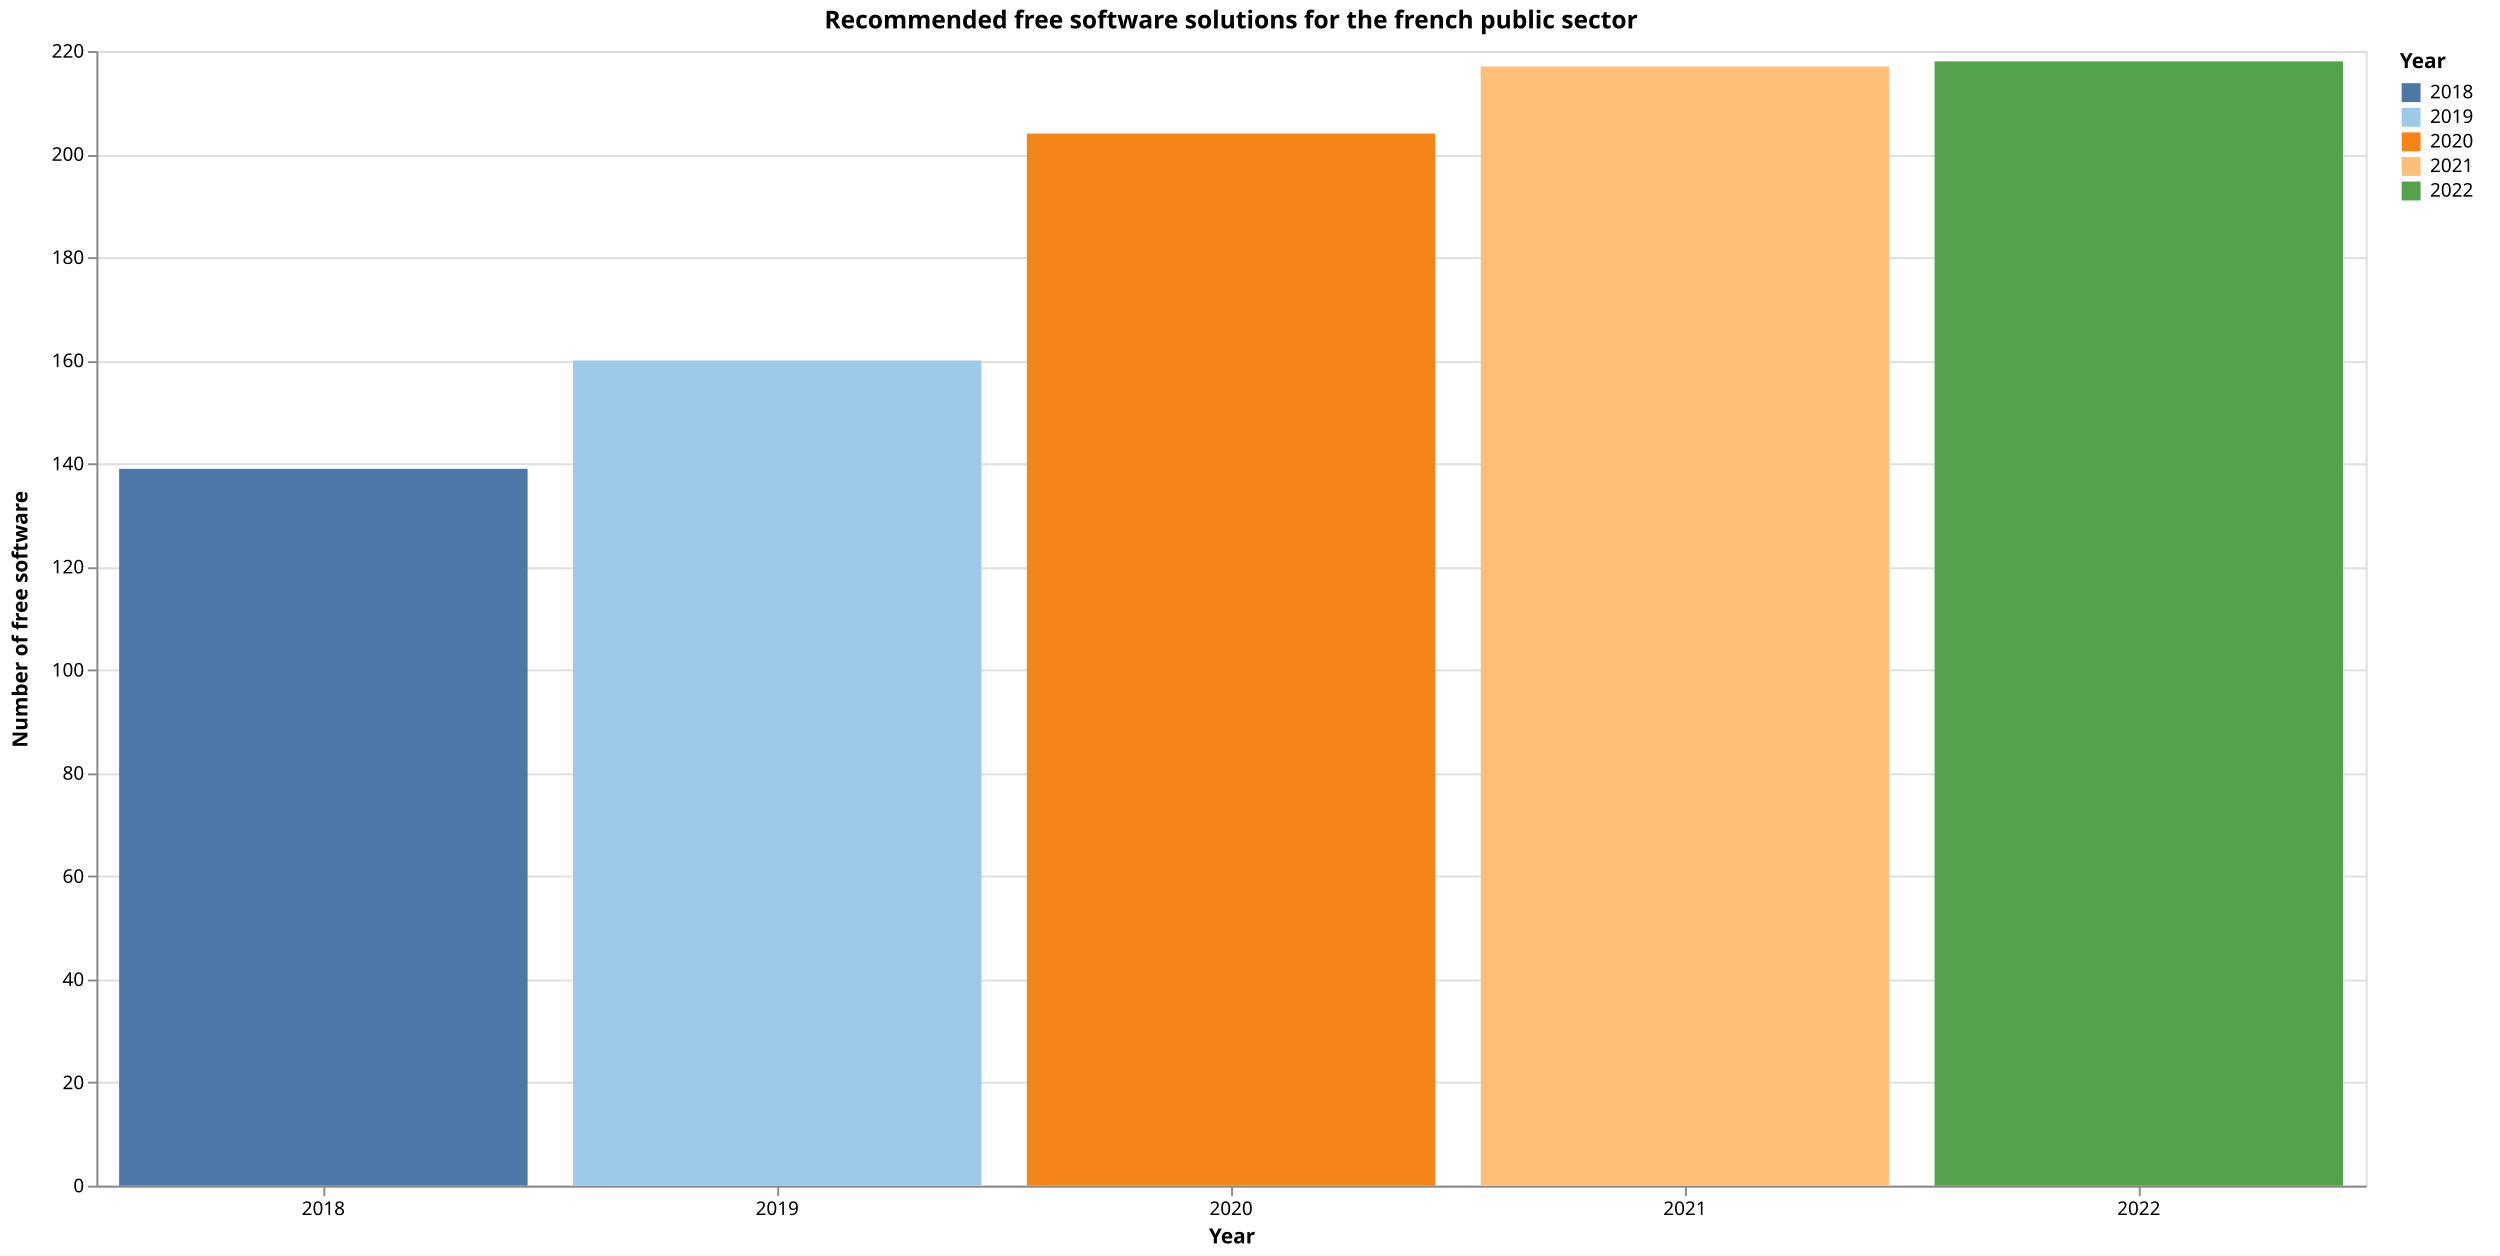
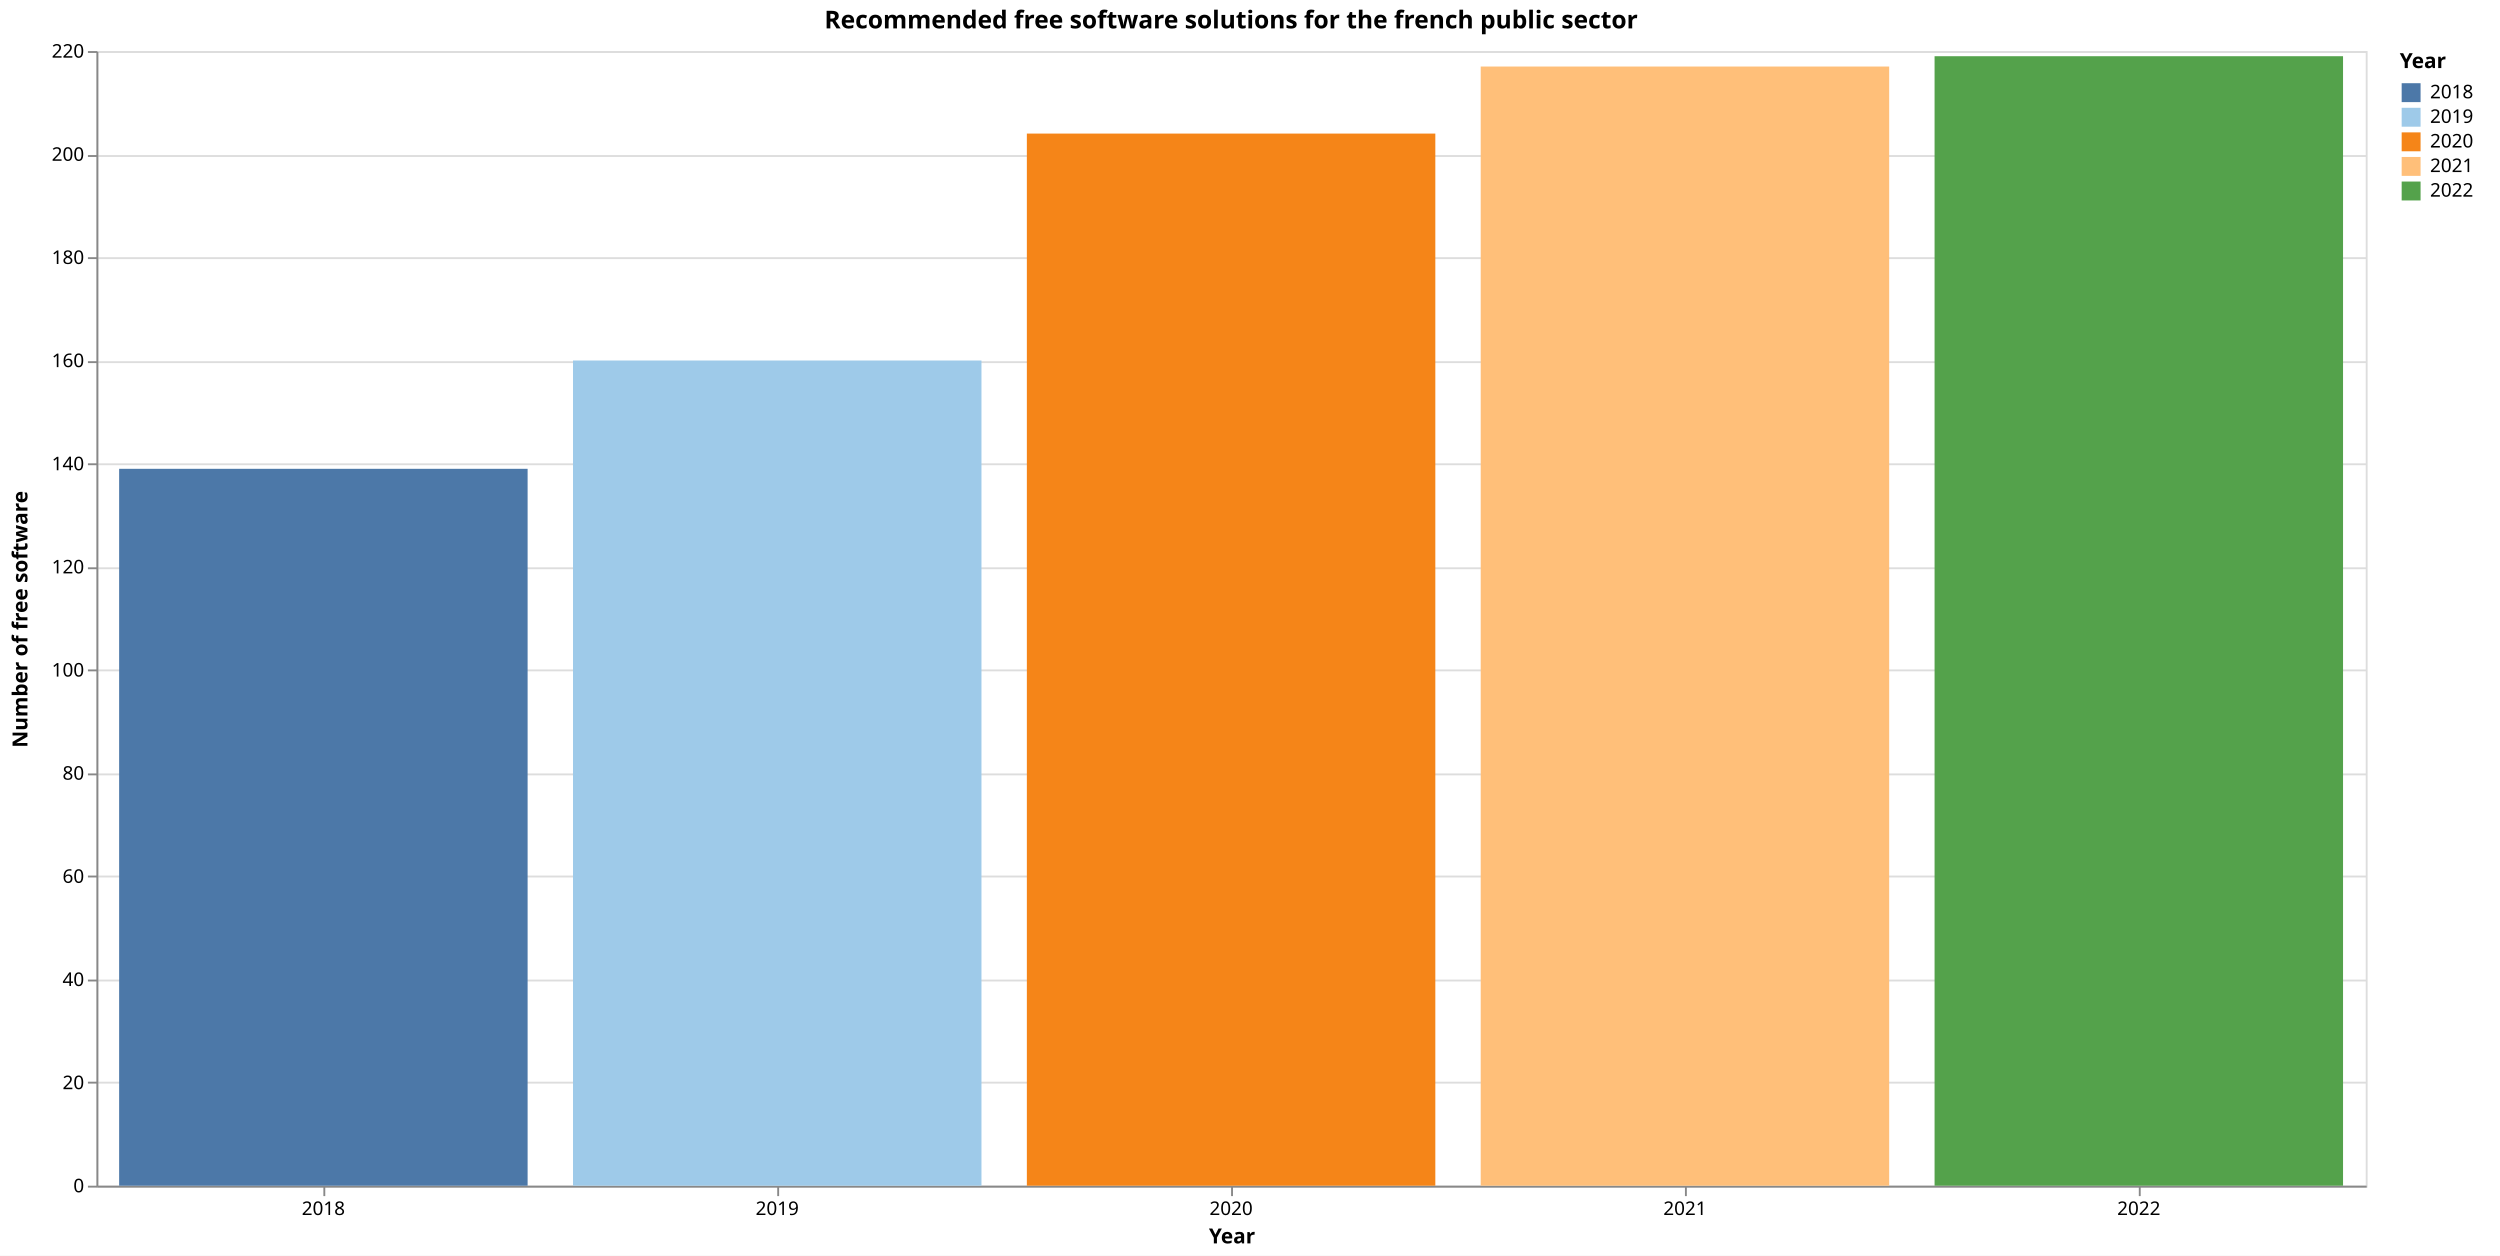
<svg xmlns="http://www.w3.org/2000/svg" version="1.1" class="marks" width="1322" height="664" viewBox="0 0 1322 664">
  <rect width="1322" height="664" fill="white" />
  <g fill="none" stroke-miterlimit="10" transform="translate(51,27)">
    <g class="mark-group role-frame root" role="graphics-object" aria-roledescription="group mark container">
      <g transform="translate(0,0)">
        <path class="background" aria-hidden="true" d="M0.5,0.5h1200v600h-1200Z" stroke="#ddd" />
        <g>
          <g class="mark-group role-axis" aria-hidden="true">
            <g transform="translate(0.5,0.5)">
              <path class="background" aria-hidden="true" d="M0,0h0v0h0Z" pointer-events="none" />
              <g>
                <g class="mark-rule role-axis-grid" pointer-events="none">
                  <line transform="translate(0,600)" x2="1200" y2="0" stroke="#ddd" stroke-width="1" opacity="1" />
                  <line transform="translate(0,545)" x2="1200" y2="0" stroke="#ddd" stroke-width="1" opacity="1" />
                  <line transform="translate(0,491)" x2="1200" y2="0" stroke="#ddd" stroke-width="1" opacity="1" />
                  <line transform="translate(0,436)" x2="1200" y2="0" stroke="#ddd" stroke-width="1" opacity="1" />
                  <line transform="translate(0,382)" x2="1200" y2="0" stroke="#ddd" stroke-width="1" opacity="1" />
                  <line transform="translate(0,327)" x2="1200" y2="0" stroke="#ddd" stroke-width="1" opacity="1" />
                  <line transform="translate(0,273)" x2="1200" y2="0" stroke="#ddd" stroke-width="1" opacity="1" />
                  <line transform="translate(0,218)" x2="1200" y2="0" stroke="#ddd" stroke-width="1" opacity="1" />
                  <line transform="translate(0,164)" x2="1200" y2="0" stroke="#ddd" stroke-width="1" opacity="1" />
                  <line transform="translate(0,109)" x2="1200" y2="0" stroke="#ddd" stroke-width="1" opacity="1" />
                  <line transform="translate(0,55)" x2="1200" y2="0" stroke="#ddd" stroke-width="1" opacity="1" />
                  <line transform="translate(0,0)" x2="1200" y2="0" stroke="#ddd" stroke-width="1" opacity="1" />
                </g>
              </g>
              <path class="foreground" aria-hidden="true" d="" pointer-events="none" display="none" />
            </g>
          </g>
          <g class="mark-group role-axis" role="graphics-symbol" aria-roledescription="axis" aria-label="X-axis titled 'Year' for a discrete scale with 5 values: 2018, 2019, 2020, 2021, 2022">
            <g transform="translate(0.5,600.5)">
              <path class="background" aria-hidden="true" d="M0,0h0v0h0Z" pointer-events="none" />
              <g>
                <g class="mark-rule role-axis-tick" pointer-events="none">
                  <line transform="translate(120,0)" x2="0" y2="5" stroke="#888" stroke-width="1" opacity="1" />
                  <line transform="translate(360,0)" x2="0" y2="5" stroke="#888" stroke-width="1" opacity="1" />
                  <line transform="translate(600,0)" x2="0" y2="5" stroke="#888" stroke-width="1" opacity="1" />
                  <line transform="translate(840,0)" x2="0" y2="5" stroke="#888" stroke-width="1" opacity="1" />
                  <line transform="translate(1080,0)" x2="0" y2="5" stroke="#888" stroke-width="1" opacity="1" />
                </g>
                <g class="mark-text role-axis-label" pointer-events="none">
                  <text text-anchor="middle" transform="translate(119.5,15)" font-family="sans-serif" font-size="10px" fill="#000" opacity="1">2018</text>
                  <text text-anchor="middle" transform="translate(359.5,15)" font-family="sans-serif" font-size="10px" fill="#000" opacity="1">2019</text>
                  <text text-anchor="middle" transform="translate(599.5,15)" font-family="sans-serif" font-size="10px" fill="#000" opacity="1">2020</text>
                  <text text-anchor="middle" transform="translate(839.5,15)" font-family="sans-serif" font-size="10px" fill="#000" opacity="1">2021</text>
                  <text text-anchor="middle" transform="translate(1079.5,15)" font-family="sans-serif" font-size="10px" fill="#000" opacity="1">2022</text>
                </g>
                <g class="mark-rule role-axis-domain" pointer-events="none">
                  <line transform="translate(0,0)" x2="1200" y2="0" stroke="#888" stroke-width="1" opacity="1" />
                </g>
                <g class="mark-text role-axis-title" pointer-events="none">
                  <text text-anchor="middle" transform="translate(600,30)" font-family="sans-serif" font-size="11px" font-weight="bold" fill="#000" opacity="1">Year</text>
                </g>
              </g>
              <path class="foreground" aria-hidden="true" d="" pointer-events="none" display="none" />
            </g>
          </g>
          <g class="mark-group role-axis" role="graphics-symbol" aria-roledescription="axis" aria-label="Y-axis titled 'Number of free software' for a linear scale with values from 0 to 220">
            <g transform="translate(0.5,0.5)">
              <path class="background" aria-hidden="true" d="M0,0h0v0h0Z" pointer-events="none" />
              <g>
                <g class="mark-rule role-axis-tick" pointer-events="none">
                  <line transform="translate(0,600)" x2="-5" y2="0" stroke="#888" stroke-width="1" opacity="1" />
                  <line transform="translate(0,545)" x2="-5" y2="0" stroke="#888" stroke-width="1" opacity="1" />
                  <line transform="translate(0,491)" x2="-5" y2="0" stroke="#888" stroke-width="1" opacity="1" />
                  <line transform="translate(0,436)" x2="-5" y2="0" stroke="#888" stroke-width="1" opacity="1" />
                  <line transform="translate(0,382)" x2="-5" y2="0" stroke="#888" stroke-width="1" opacity="1" />
                  <line transform="translate(0,327)" x2="-5" y2="0" stroke="#888" stroke-width="1" opacity="1" />
                  <line transform="translate(0,273)" x2="-5" y2="0" stroke="#888" stroke-width="1" opacity="1" />
                  <line transform="translate(0,218)" x2="-5" y2="0" stroke="#888" stroke-width="1" opacity="1" />
                  <line transform="translate(0,164)" x2="-5" y2="0" stroke="#888" stroke-width="1" opacity="1" />
                  <line transform="translate(0,109)" x2="-5" y2="0" stroke="#888" stroke-width="1" opacity="1" />
                  <line transform="translate(0,55)" x2="-5" y2="0" stroke="#888" stroke-width="1" opacity="1" />
                  <line transform="translate(0,0)" x2="-5" y2="0" stroke="#888" stroke-width="1" opacity="1" />
                </g>
                <g class="mark-text role-axis-label" pointer-events="none">
                  <text text-anchor="end" transform="translate(-7,603)" font-family="sans-serif" font-size="10px" fill="#000" opacity="1">0</text>
                  <text text-anchor="end" transform="translate(-7,548.4545)" font-family="sans-serif" font-size="10px" fill="#000" opacity="1">20</text>
                  <text text-anchor="end" transform="translate(-7,493.9091)" font-family="sans-serif" font-size="10px" fill="#000" opacity="1">40</text>
                  <text text-anchor="end" transform="translate(-7,439.3636)" font-family="sans-serif" font-size="10px" fill="#000" opacity="1">60</text>
                  <text text-anchor="end" transform="translate(-7,384.8182)" font-family="sans-serif" font-size="10px" fill="#000" opacity="1">80</text>
                  <text text-anchor="end" transform="translate(-7,330.2727)" font-family="sans-serif" font-size="10px" fill="#000" opacity="1">100</text>
                  <text text-anchor="end" transform="translate(-7,275.7273)" font-family="sans-serif" font-size="10px" fill="#000" opacity="1">120</text>
                  <text text-anchor="end" transform="translate(-7,221.1818)" font-family="sans-serif" font-size="10px" fill="#000" opacity="1">140</text>
                  <text text-anchor="end" transform="translate(-7,166.6364)" font-family="sans-serif" font-size="10px" fill="#000" opacity="1">160</text>
                  <text text-anchor="end" transform="translate(-7,112.0909)" font-family="sans-serif" font-size="10px" fill="#000" opacity="1">180</text>
                  <text text-anchor="end" transform="translate(-7,57.54545)" font-family="sans-serif" font-size="10px" fill="#000" opacity="1">200</text>
                  <text text-anchor="end" transform="translate(-7,3)" font-family="sans-serif" font-size="10px" fill="#000" opacity="1">220</text>
                </g>
                <g class="mark-rule role-axis-domain" pointer-events="none">
                  <line transform="translate(0,600)" x2="0" y2="-600" stroke="#888" stroke-width="1" opacity="1" />
                </g>
                <g class="mark-text role-axis-title" pointer-events="none">
                  <text text-anchor="middle" transform="translate(-35,300) rotate(-90) translate(0,-2)" font-family="sans-serif" font-size="11px" font-weight="bold" fill="#000" opacity="1">Number of free software</text>
                </g>
              </g>
              <path class="foreground" aria-hidden="true" d="" pointer-events="none" display="none" />
            </g>
          </g>
          <g class="mark-rect role-mark marks" role="graphics-object" aria-roledescription="rect mark container">
            <path aria-label="year: 2018; count: 139" role="graphics-symbol" aria-roledescription="bar" d="M12,220.909h216v379.091h-216Z" fill="#4c78a8" />
            <path aria-label="year: 2019; count: 160" role="graphics-symbol" aria-roledescription="bar" d="M252,163.636h216v436.364h-216Z" fill="#9ecae9" />
            <path aria-label="year: 2020; count: 204" role="graphics-symbol" aria-roledescription="bar" d="M492,43.636h216v556.364h-216Z" fill="#f58518" />
            <path aria-label="year: 2021; count: 217" role="graphics-symbol" aria-roledescription="bar" d="M732,8.182h216v591.818h-216Z" fill="#ffbf79" />
-             <path aria-label="year: 2022; count: 218" role="graphics-symbol" aria-roledescription="bar" d="M972,5.455h216v594.545h-216Z" fill="#54a24b" />
+             <path aria-label="year: 2022; count: 219" role="graphics-symbol" aria-roledescription="bar" d="M972,2.727h216v597.273h-216Z" fill="#54a24b" />
          </g>
          <g class="mark-group role-legend" role="graphics-symbol" aria-roledescription="legend" aria-label="Symbol legend titled 'Year' for fill color with 5 values: 2018, 2019, 2020, 2021, 2022">
            <g transform="translate(1218,0)">
              <path class="background" aria-hidden="true" d="M0,0h48v79h-48Z" pointer-events="none" />
              <g>
                <g class="mark-group role-legend-entry">
                  <g transform="translate(0,16)">
                    <path class="background" aria-hidden="true" d="M0,0h0v0h0Z" pointer-events="none" />
                    <g>
                      <g class="mark-group role-scope" role="graphics-object" aria-roledescription="group mark container">
                        <g transform="translate(0,0)">
                          <path class="background" aria-hidden="true" d="M0,0h48v11h-48Z" pointer-events="none" opacity="1" />
                          <g>
                            <g class="mark-symbol role-legend-symbol" pointer-events="none">
                              <path transform="translate(6,6)" d="M-5,-5h10v10h-10Z" fill="#4c78a8" stroke-width="1.5" opacity="1" />
                            </g>
                            <g class="mark-text role-legend-label" pointer-events="none">
                              <text text-anchor="start" transform="translate(16,9)" font-family="sans-serif" font-size="10px" fill="#000" opacity="1">2018</text>
                            </g>
                          </g>
                          <path class="foreground" aria-hidden="true" d="" pointer-events="none" display="none" />
                        </g>
                        <g transform="translate(0,13)">
                          <path class="background" aria-hidden="true" d="M0,0h48v11h-48Z" pointer-events="none" opacity="1" />
                          <g>
                            <g class="mark-symbol role-legend-symbol" pointer-events="none">
                              <path transform="translate(6,6)" d="M-5,-5h10v10h-10Z" fill="#9ecae9" stroke-width="1.5" opacity="1" />
                            </g>
                            <g class="mark-text role-legend-label" pointer-events="none">
                              <text text-anchor="start" transform="translate(16,9)" font-family="sans-serif" font-size="10px" fill="#000" opacity="1">2019</text>
                            </g>
                          </g>
                          <path class="foreground" aria-hidden="true" d="" pointer-events="none" display="none" />
                        </g>
                        <g transform="translate(0,26)">
                          <path class="background" aria-hidden="true" d="M0,0h48v11h-48Z" pointer-events="none" opacity="1" />
                          <g>
                            <g class="mark-symbol role-legend-symbol" pointer-events="none">
                              <path transform="translate(6,6)" d="M-5,-5h10v10h-10Z" fill="#f58518" stroke-width="1.5" opacity="1" />
                            </g>
                            <g class="mark-text role-legend-label" pointer-events="none">
                              <text text-anchor="start" transform="translate(16,9)" font-family="sans-serif" font-size="10px" fill="#000" opacity="1">2020</text>
                            </g>
                          </g>
                          <path class="foreground" aria-hidden="true" d="" pointer-events="none" display="none" />
                        </g>
                        <g transform="translate(0,39)">
                          <path class="background" aria-hidden="true" d="M0,0h48v11h-48Z" pointer-events="none" opacity="1" />
                          <g>
                            <g class="mark-symbol role-legend-symbol" pointer-events="none">
                              <path transform="translate(6,6)" d="M-5,-5h10v10h-10Z" fill="#ffbf79" stroke-width="1.5" opacity="1" />
                            </g>
                            <g class="mark-text role-legend-label" pointer-events="none">
                              <text text-anchor="start" transform="translate(16,9)" font-family="sans-serif" font-size="10px" fill="#000" opacity="1">2021</text>
                            </g>
                          </g>
                          <path class="foreground" aria-hidden="true" d="" pointer-events="none" display="none" />
                        </g>
                        <g transform="translate(0,52)">
                          <path class="background" aria-hidden="true" d="M0,0h48v11h-48Z" pointer-events="none" opacity="1" />
                          <g>
                            <g class="mark-symbol role-legend-symbol" pointer-events="none">
                              <path transform="translate(6,6)" d="M-5,-5h10v10h-10Z" fill="#54a24b" stroke-width="1.5" opacity="1" />
                            </g>
                            <g class="mark-text role-legend-label" pointer-events="none">
                              <text text-anchor="start" transform="translate(16,9)" font-family="sans-serif" font-size="10px" fill="#000" opacity="1">2022</text>
                            </g>
                          </g>
                          <path class="foreground" aria-hidden="true" d="" pointer-events="none" display="none" />
                        </g>
                      </g>
                    </g>
                    <path class="foreground" aria-hidden="true" d="" pointer-events="none" display="none" />
                  </g>
                </g>
                <g class="mark-text role-legend-title" pointer-events="none">
                  <text text-anchor="start" transform="translate(0,9)" font-family="sans-serif" font-size="11px" font-weight="bold" fill="#000" opacity="1">Year</text>
                </g>
              </g>
              <path class="foreground" aria-hidden="true" d="" pointer-events="none" display="none" />
            </g>
          </g>
          <g class="mark-group role-title">
            <g transform="translate(600,-22)">
              <path class="background" aria-hidden="true" d="M0,0h0v0h0Z" pointer-events="none" />
              <g>
                <g class="mark-text role-title-text" role="graphics-symbol" aria-roledescription="title" aria-label="Title text 'Recommended free software solutions for the french public sector'" pointer-events="none">
                  <text text-anchor="middle" transform="translate(0,10)" font-family="sans-serif" font-size="13px" font-weight="bold" fill="#000" opacity="1">Recommended free software solutions for the french public sector</text>
                </g>
              </g>
              <path class="foreground" aria-hidden="true" d="" pointer-events="none" display="none" />
            </g>
          </g>
        </g>
        <path class="foreground" aria-hidden="true" d="" display="none" />
      </g>
    </g>
  </g>
</svg>
